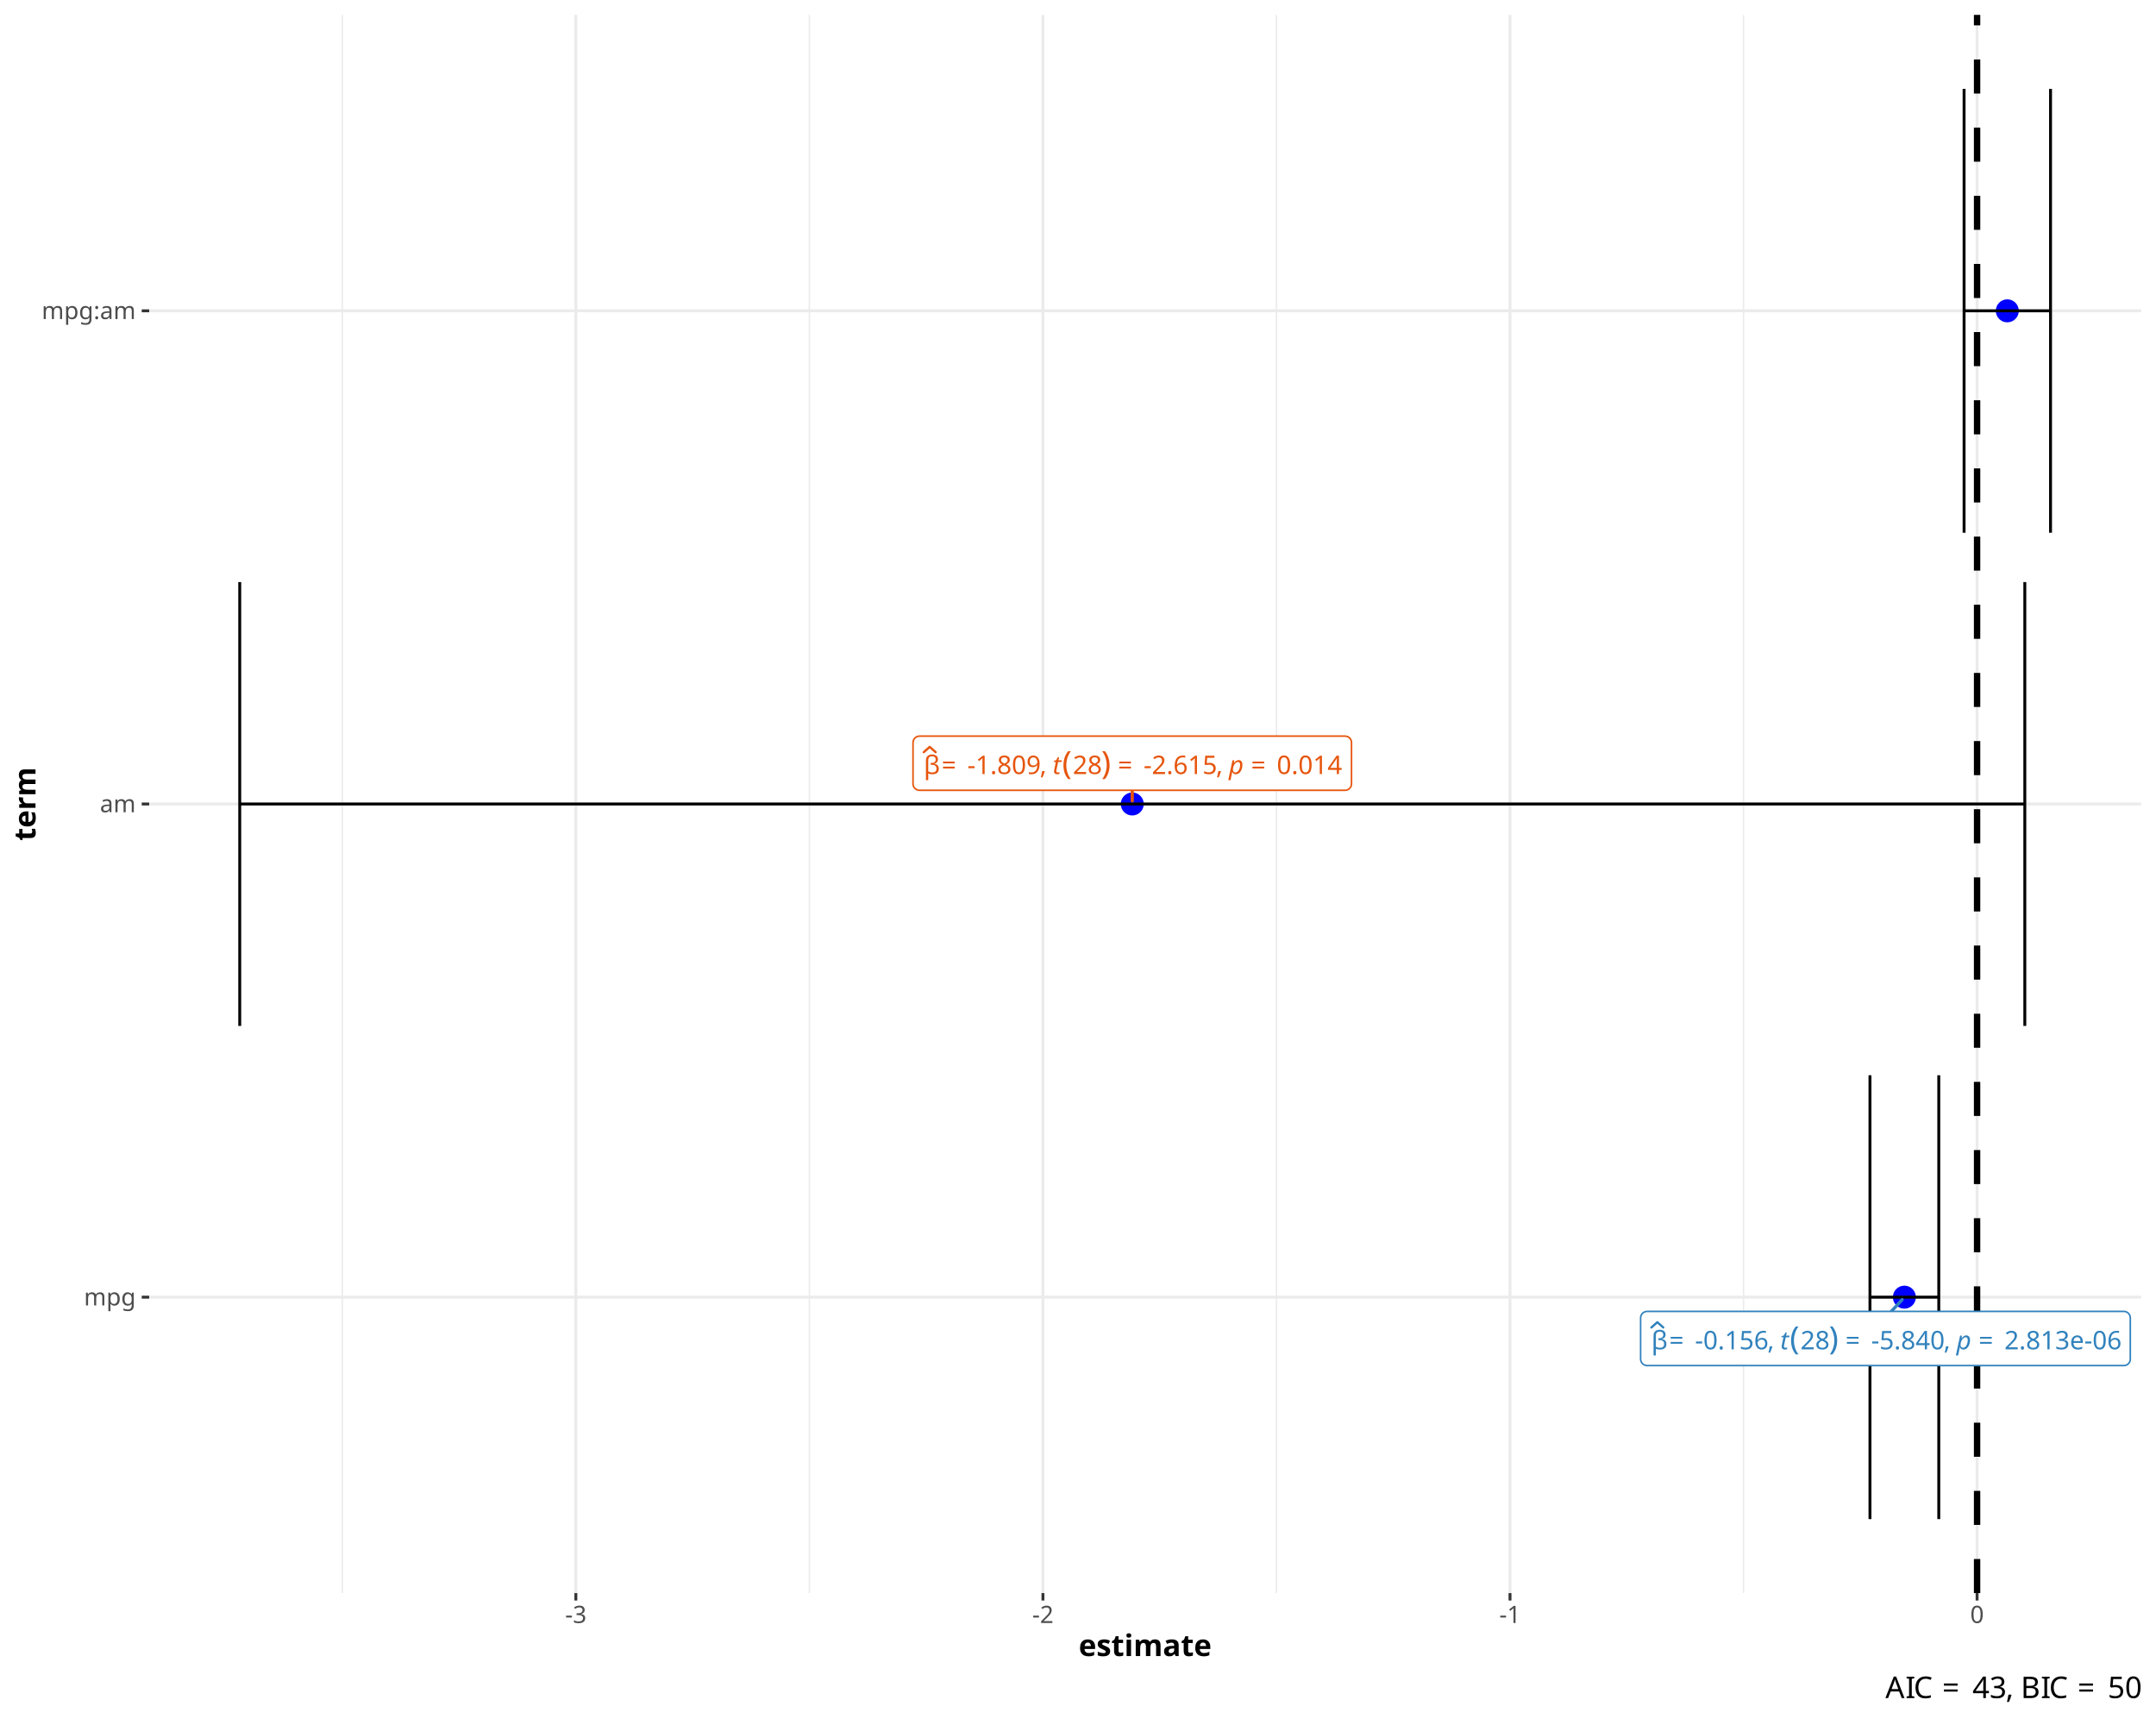
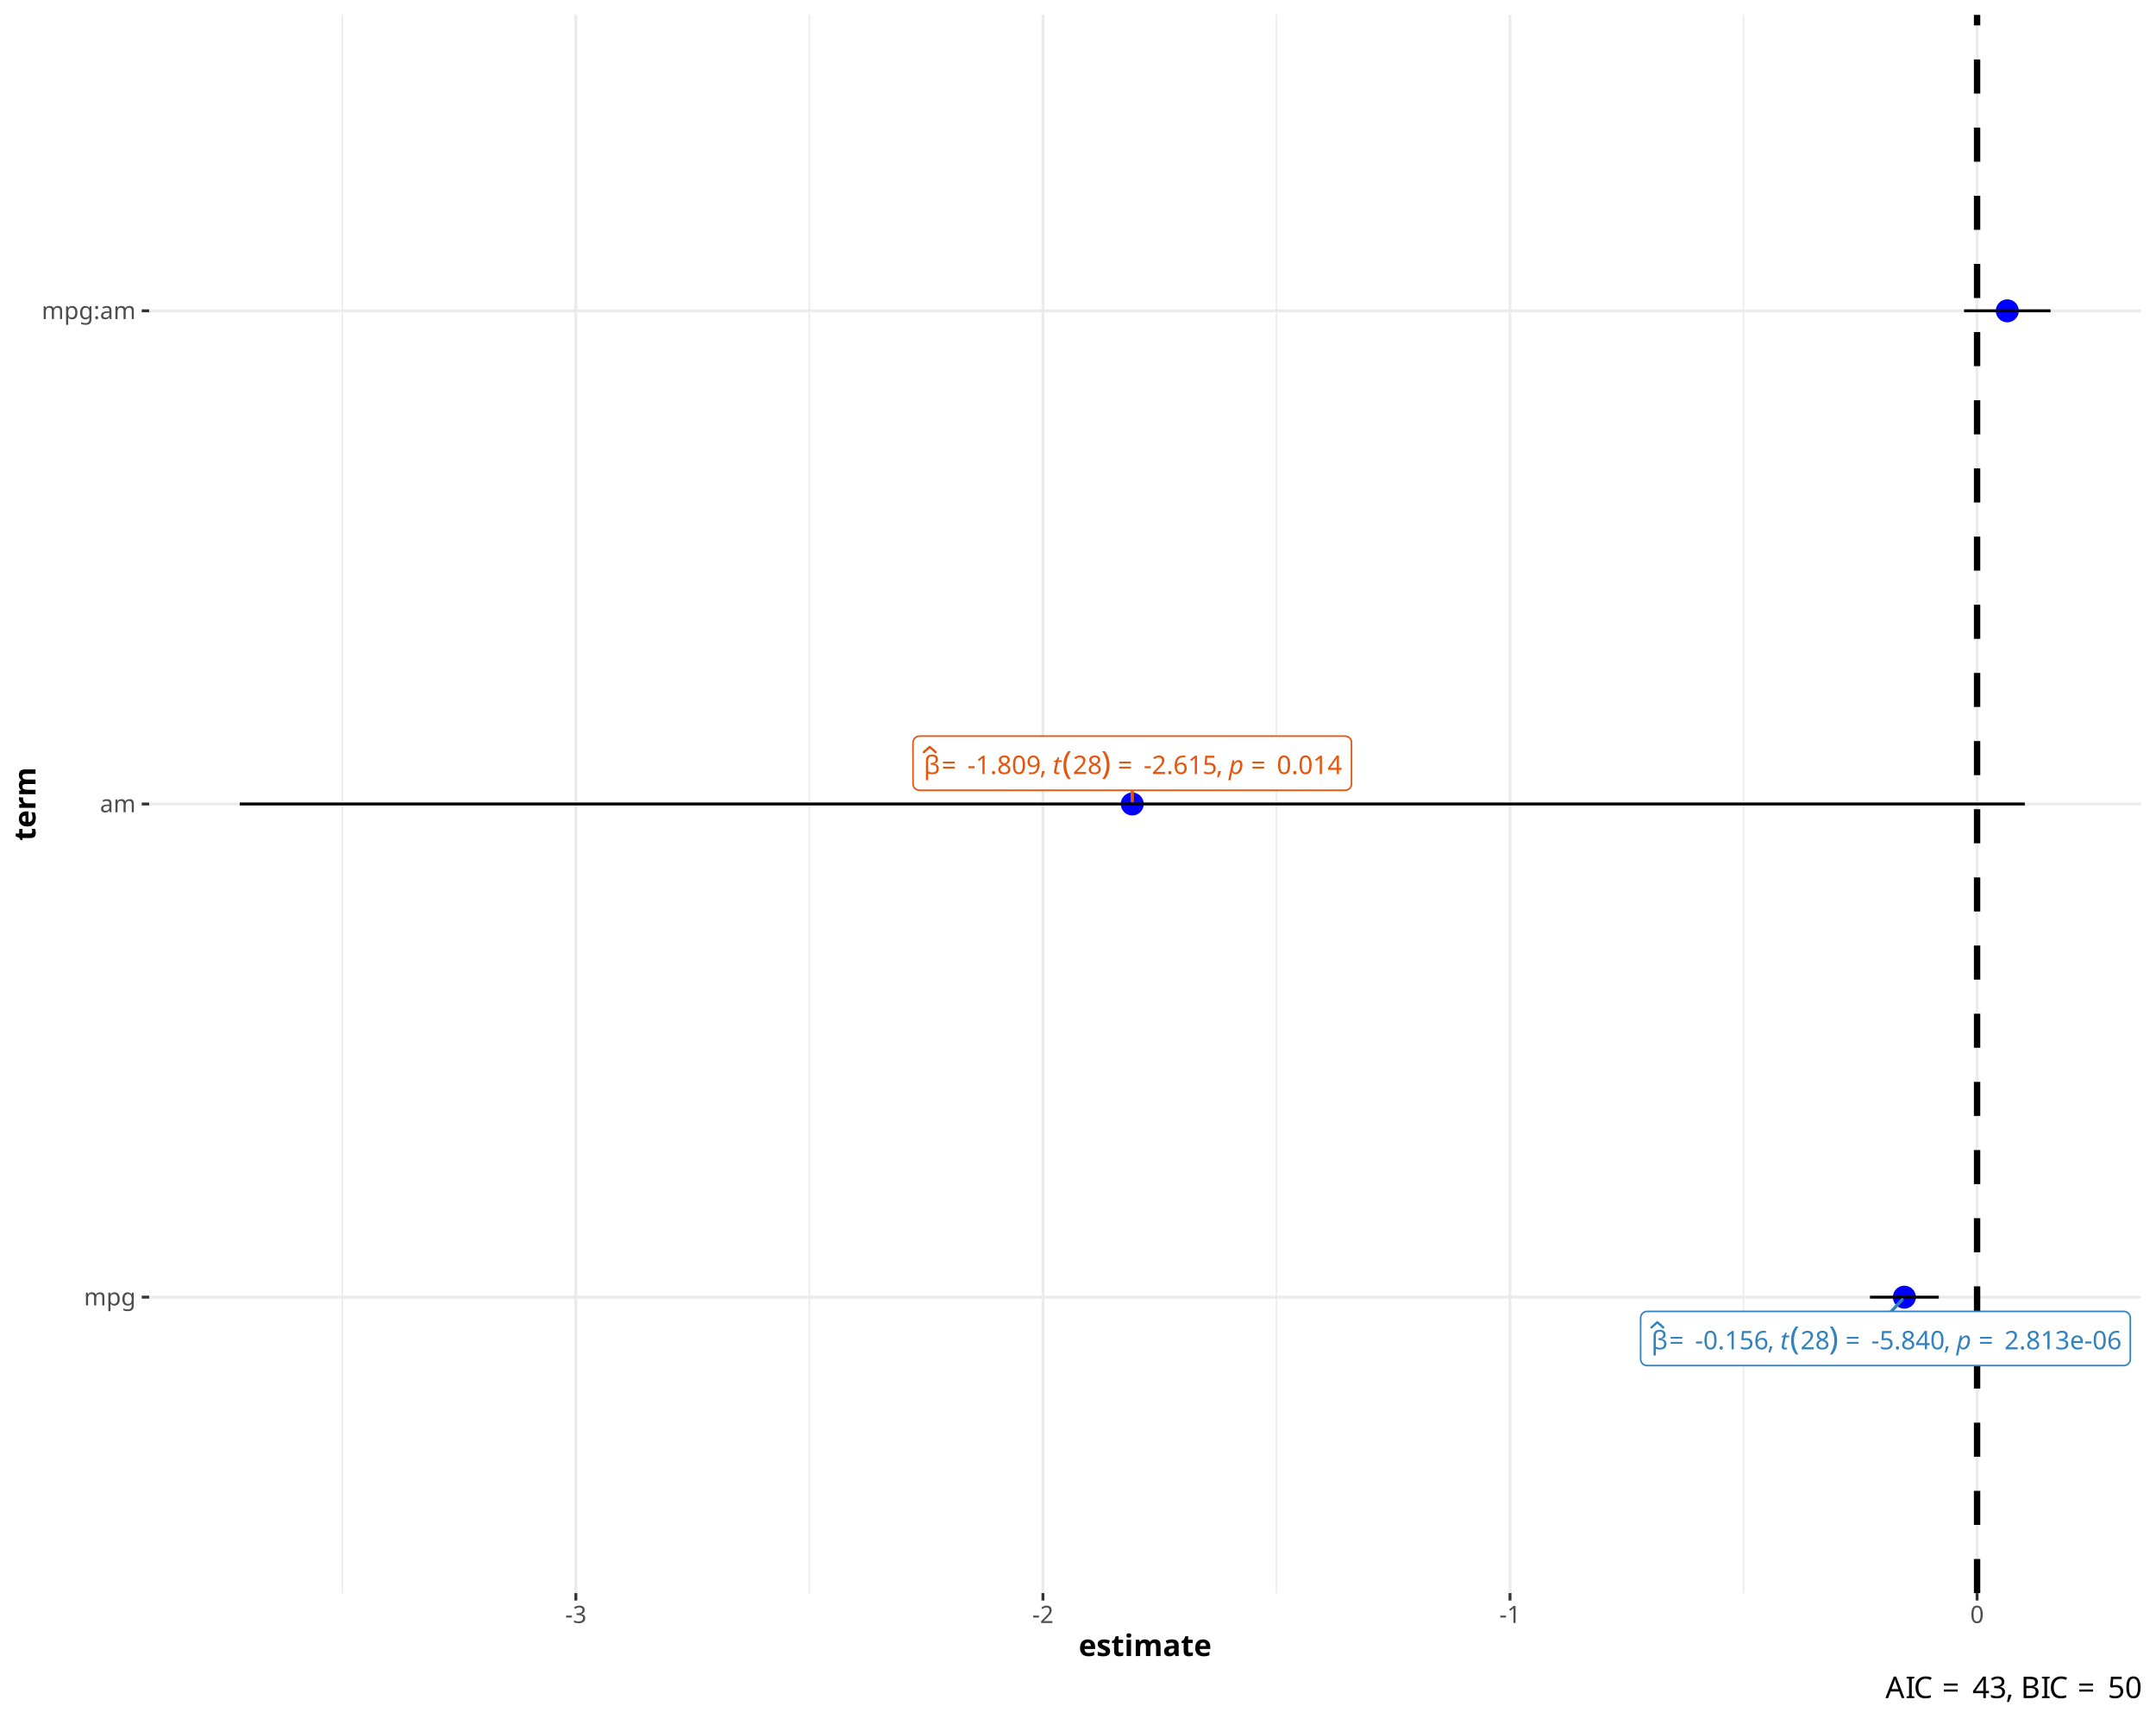
<svg xmlns="http://www.w3.org/2000/svg" class="svglite" data-engine-version="2.0" width="720.00pt" height="576.00pt" viewBox="0 0 720.00 576.00">
  <defs>
    <style type="text/css">
    .svglite line, .svglite polyline, .svglite polygon, .svglite path, .svglite rect, .svglite circle {
      fill: none;
      stroke: #000000;
      stroke-linecap: round;
      stroke-linejoin: round;
      stroke-miterlimit: 10.00;
    }
  </style>
  </defs>
  <rect width="100%" height="100%" style="stroke: none; fill: #FFFFFF;" />
  <defs>
    <clipPath id="cpMC4wMHw3MjAuMDB8MC4wMHw1NzYuMDA=">
      <rect x="0.00" y="0.00" width="720.00" height="576.00" />
    </clipPath>
  </defs>
  <g clip-path="url(#cpMC4wMHw3MjAuMDB8MC4wMHw1NzYuMDA=)">
    <rect x="0.00" y="0.00" width="720.00" height="576.00" style="stroke-width: 0.97; stroke: #FFFFFF; fill: #FFFFFF;" />
  </g>
  <defs>
    <clipPath id="cpNDkuODJ8NzE1LjAyfDQuOTh8NTMxLjk1">
      <rect x="49.82" y="4.98" width="665.20" height="526.97" />
    </clipPath>
  </defs>
  <g clip-path="url(#cpNDkuODJ8NzE1LjAyfDQuOTh8NTMxLjk1)">
    <rect x="49.82" y="4.98" width="665.20" height="526.97" style="stroke-width: 0.97; stroke: none; fill: #FFFFFF;" />
    <polyline points="114.32,531.95 114.32,4.98 " style="stroke-width: 0.48; stroke: #EBEBEB; stroke-linecap: butt;" />
    <polyline points="270.30,531.95 270.30,4.98 " style="stroke-width: 0.48; stroke: #EBEBEB; stroke-linecap: butt;" />
    <polyline points="426.28,531.95 426.28,4.98 " style="stroke-width: 0.48; stroke: #EBEBEB; stroke-linecap: butt;" />
    <polyline points="582.26,531.95 582.26,4.98 " style="stroke-width: 0.48; stroke: #EBEBEB; stroke-linecap: butt;" />
    <polyline points="49.82,433.14 715.02,433.14 " style="stroke-width: 0.97; stroke: #EBEBEB; stroke-linecap: butt;" />
    <polyline points="49.82,268.46 715.02,268.46 " style="stroke-width: 0.97; stroke: #EBEBEB; stroke-linecap: butt;" />
    <polyline points="49.82,103.79 715.02,103.79 " style="stroke-width: 0.97; stroke: #EBEBEB; stroke-linecap: butt;" />
    <polyline points="192.31,531.95 192.31,4.98 " style="stroke-width: 0.97; stroke: #EBEBEB; stroke-linecap: butt;" />
    <polyline points="348.29,531.95 348.29,4.98 " style="stroke-width: 0.97; stroke: #EBEBEB; stroke-linecap: butt;" />
    <polyline points="504.27,531.95 504.27,4.98 " style="stroke-width: 0.97; stroke: #EBEBEB; stroke-linecap: butt;" />
    <polyline points="660.25,531.95 660.25,4.98 " style="stroke-width: 0.97; stroke: #EBEBEB; stroke-linecap: butt;" />
    <circle cx="635.97" cy="433.14" r="3.52" style="stroke-width: 0.64; stroke: #0000FF; fill: #0000FF;" />
    <circle cx="378.12" cy="268.46" r="3.52" style="stroke-width: 0.64; stroke: #0000FF; fill: #0000FF;" />
    <circle cx="670.34" cy="103.79" r="3.52" style="stroke-width: 0.64; stroke: #0000FF; fill: #0000FF;" />
-     <polyline points="647.46,507.25 647.46,359.04 " style="stroke-width: 0.97; stroke-linecap: butt;" />
+     <polyline points="647.46,433.14 647.46,433.14 " style="stroke-width: 0.97; stroke-linecap: butt;" />
    <polyline points="647.46,433.14 624.48,433.14 " style="stroke-width: 0.97; stroke-linecap: butt;" />
-     <polyline points="624.48,507.25 624.48,359.04 " style="stroke-width: 0.97; stroke-linecap: butt;" />
-     <polyline points="676.19,342.57 676.19,194.36 " style="stroke-width: 0.97; stroke-linecap: butt;" />
+     <polyline points="624.48,433.14 624.48,433.14 " style="stroke-width: 0.97; stroke-linecap: butt;" />
+     <polyline points="676.19,268.46 676.19,268.46 " style="stroke-width: 0.97; stroke-linecap: butt;" />
    <polyline points="676.19,268.46 80.06,268.46 " style="stroke-width: 0.97; stroke-linecap: butt;" />
-     <polyline points="80.06,342.57 80.06,194.36 " style="stroke-width: 0.97; stroke-linecap: butt;" />
-     <polyline points="684.78,177.89 684.78,29.68 " style="stroke-width: 0.97; stroke-linecap: butt;" />
+     <polyline points="80.06,268.46 80.06,268.46 " style="stroke-width: 0.97; stroke-linecap: butt;" />
+     <polyline points="684.78,103.79 684.78,103.79 " style="stroke-width: 0.97; stroke-linecap: butt;" />
    <polyline points="684.78,103.79 655.91,103.79 " style="stroke-width: 0.97; stroke-linecap: butt;" />
-     <polyline points="655.91,177.89 655.91,29.68 " style="stroke-width: 0.97; stroke-linecap: butt;" />
+     <polyline points="655.91,103.79 655.91,103.79 " style="stroke-width: 0.97; stroke-linecap: butt;" />
    <line x1="660.25" y1="531.95" x2="660.25" y2="4.98" style="stroke-width: 2.13; stroke-dasharray: 11.38,11.38; stroke-linecap: butt;" />
    <line x1="631.62" y1="437.90" x2="635.21" y2="433.98" style="stroke-width: 1.07; stroke: #3182BD;" />
    <line x1="378.12" y1="263.89" x2="378.12" y2="267.43" style="stroke-width: 1.07; stroke: #E6550D;" />
    <polygon points="550.05,455.98 709.26,455.98 709.17,455.98 709.52,455.97 709.86,455.90 710.18,455.77 710.49,455.60 710.75,455.38 710.99,455.12 711.17,454.83 711.31,454.51 711.39,454.17 711.42,453.82 711.42,453.82 711.42,440.06 711.42,440.06 711.39,439.71 711.31,439.37 711.17,439.05 710.99,438.76 710.75,438.50 710.49,438.28 710.18,438.10 709.86,437.98 709.52,437.91 709.26,437.90 550.05,437.90 550.31,437.91 549.97,437.90 549.62,437.94 549.29,438.04 548.97,438.19 548.69,438.38 548.44,438.62 548.23,438.90 548.07,439.21 547.96,439.54 547.90,439.88 547.89,440.06 547.89,453.82 547.90,453.65 547.90,454.00 547.96,454.34 548.07,454.67 548.23,454.98 548.44,455.26 548.69,455.50 548.97,455.69 549.29,455.84 549.62,455.94 549.97,455.98 " style="stroke-width: 0.53; stroke: #3182BD; fill: #FFFFFF;" />
    <text x="551.49" y="450.56" style="font-size: 8.54px; fill: #3182BD; font-family: sans;" textLength="3.96px" lengthAdjust="spacingAndGlyphs">β</text>
    <polyline points="551.49,443.26 553.47,441.50 555.45,443.26 " style="stroke-width: 0.75; stroke: #3182BD;" />
    <text x="557.43" y="450.56" style="font-size: 8.54px; fill: #3182BD; font-family: sans;" textLength="6.63px" lengthAdjust="spacingAndGlyphs">=</text>
    <text x="566.03" y="450.56" style="font-size: 8.54px; fill: #3182BD; font-family: sans;" textLength="24.20px" lengthAdjust="spacingAndGlyphs">-0.156</text>
    <text x="590.24" y="450.56" style="font-size: 8.54px; fill: #3182BD; font-family: sans;" textLength="2.14px" lengthAdjust="spacingAndGlyphs">,</text>
    <text x="592.37" y="450.56" style="font-size: 8.54px; fill: #3182BD; font-family: sans;" textLength="2.14px" lengthAdjust="spacingAndGlyphs"> </text>
    <text x="594.51" y="450.56" style="font-size: 8.54px; font-style: italic; fill: #3182BD; font-family: sans;" textLength="2.37px" lengthAdjust="spacingAndGlyphs">t</text>
    <text x="597.71" y="450.56" style="font-size: 10.67px; fill: #3182BD; font-family: sans;" textLength="3.55px" lengthAdjust="spacingAndGlyphs">(</text>
    <text x="601.26" y="450.56" style="font-size: 8.54px; fill: #3182BD; font-family: sans;" textLength="9.50px" lengthAdjust="spacingAndGlyphs">28</text>
    <text x="610.75" y="450.56" style="font-size: 10.67px; fill: #3182BD; font-family: sans;" textLength="3.55px" lengthAdjust="spacingAndGlyphs">)</text>
    <text x="616.28" y="450.56" style="font-size: 8.54px; fill: #3182BD; font-family: sans;" textLength="6.63px" lengthAdjust="spacingAndGlyphs">=</text>
    <text x="624.88" y="450.56" style="font-size: 8.54px; fill: #3182BD; font-family: sans;" textLength="24.20px" lengthAdjust="spacingAndGlyphs">-5.840</text>
    <text x="649.09" y="450.56" style="font-size: 8.54px; fill: #3182BD; font-family: sans;" textLength="2.14px" lengthAdjust="spacingAndGlyphs">,</text>
    <text x="651.22" y="450.56" style="font-size: 8.54px; fill: #3182BD; font-family: sans;" textLength="2.14px" lengthAdjust="spacingAndGlyphs"> </text>
    <text x="653.36" y="450.56" style="font-size: 8.54px; font-style: italic; fill: #3182BD; font-family: sans;" textLength="4.75px" lengthAdjust="spacingAndGlyphs">p</text>
    <text x="660.77" y="450.56" style="font-size: 8.54px; fill: #3182BD; font-family: sans;" textLength="6.63px" lengthAdjust="spacingAndGlyphs">=</text>
    <text x="669.37" y="450.56" style="font-size: 8.54px; fill: #3182BD; font-family: sans;" textLength="38.45px" lengthAdjust="spacingAndGlyphs">2.813e-06</text>
    <polygon points="307.06,263.89 449.18,263.89 449.10,263.89 449.44,263.87 449.78,263.80 450.11,263.68 450.41,263.51 450.68,263.29 450.91,263.03 451.10,262.73 451.23,262.41 451.31,262.07 451.34,261.73 451.34,261.73 451.34,247.96 451.34,247.96 451.31,247.61 451.23,247.28 451.10,246.96 450.91,246.66 450.68,246.40 450.41,246.18 450.11,246.01 449.78,245.89 449.44,245.82 449.18,245.80 307.06,245.80 307.32,245.82 306.98,245.80 306.63,245.85 306.30,245.94 305.98,246.09 305.70,246.29 305.45,246.53 305.24,246.81 305.08,247.11 304.97,247.44 304.91,247.79 304.90,247.96 304.90,261.73 304.91,261.55 304.91,261.90 304.97,262.25 305.08,262.58 305.24,262.88 305.45,263.16 305.70,263.40 305.98,263.60 306.30,263.75 306.63,263.84 306.98,263.89 " style="stroke-width: 0.53; stroke: #E6550D; fill: #FFFFFF;" />
    <text x="308.50" y="258.46" style="font-size: 8.54px; fill: #E6550D; font-family: sans;" textLength="3.96px" lengthAdjust="spacingAndGlyphs">β</text>
    <polyline points="308.50,251.16 310.48,249.40 312.46,251.16 " style="stroke-width: 0.75; stroke: #E6550D;" />
    <text x="314.44" y="258.46" style="font-size: 8.54px; fill: #E6550D; font-family: sans;" textLength="6.63px" lengthAdjust="spacingAndGlyphs">=</text>
    <text x="323.04" y="258.46" style="font-size: 8.54px; fill: #E6550D; font-family: sans;" textLength="24.20px" lengthAdjust="spacingAndGlyphs">-1.809</text>
    <text x="347.25" y="258.46" style="font-size: 8.54px; fill: #E6550D; font-family: sans;" textLength="2.14px" lengthAdjust="spacingAndGlyphs">,</text>
    <text x="349.38" y="258.46" style="font-size: 8.54px; fill: #E6550D; font-family: sans;" textLength="2.14px" lengthAdjust="spacingAndGlyphs"> </text>
    <text x="351.52" y="258.46" style="font-size: 8.54px; font-style: italic; fill: #E6550D; font-family: sans;" textLength="2.37px" lengthAdjust="spacingAndGlyphs">t</text>
    <text x="354.72" y="258.46" style="font-size: 10.67px; fill: #E6550D; font-family: sans;" textLength="3.55px" lengthAdjust="spacingAndGlyphs">(</text>
    <text x="358.27" y="258.46" style="font-size: 8.54px; fill: #E6550D; font-family: sans;" textLength="9.50px" lengthAdjust="spacingAndGlyphs">28</text>
    <text x="367.76" y="258.46" style="font-size: 10.67px; fill: #E6550D; font-family: sans;" textLength="3.55px" lengthAdjust="spacingAndGlyphs">)</text>
    <text x="373.29" y="258.46" style="font-size: 8.54px; fill: #E6550D; font-family: sans;" textLength="6.63px" lengthAdjust="spacingAndGlyphs">=</text>
    <text x="381.89" y="258.46" style="font-size: 8.54px; fill: #E6550D; font-family: sans;" textLength="24.20px" lengthAdjust="spacingAndGlyphs">-2.615</text>
    <text x="406.09" y="258.46" style="font-size: 8.54px; fill: #E6550D; font-family: sans;" textLength="2.14px" lengthAdjust="spacingAndGlyphs">,</text>
    <text x="408.23" y="258.46" style="font-size: 8.54px; fill: #E6550D; font-family: sans;" textLength="2.14px" lengthAdjust="spacingAndGlyphs"> </text>
    <text x="410.37" y="258.46" style="font-size: 8.54px; font-style: italic; fill: #E6550D; font-family: sans;" textLength="4.75px" lengthAdjust="spacingAndGlyphs">p</text>
    <text x="417.78" y="258.46" style="font-size: 8.54px; fill: #E6550D; font-family: sans;" textLength="6.63px" lengthAdjust="spacingAndGlyphs">=</text>
    <text x="426.38" y="258.46" style="font-size: 8.54px; fill: #E6550D; font-family: sans;" textLength="21.36px" lengthAdjust="spacingAndGlyphs">0.014</text>
  </g>
  <g clip-path="url(#cpMC4wMHw3MjAuMDB8MC4wMHw1NzYuMDA=)">
    <text x="45.34" y="435.89" text-anchor="end" style="font-size: 8.00px; fill: #4D4D4D; font-family: sans;" textLength="15.57px" lengthAdjust="spacingAndGlyphs">mpg</text>
    <text x="45.34" y="271.22" text-anchor="end" style="font-size: 8.00px; fill: #4D4D4D; font-family: sans;" textLength="11.12px" lengthAdjust="spacingAndGlyphs">am</text>
    <text x="45.34" y="106.54" text-anchor="end" style="font-size: 8.00px; fill: #4D4D4D; font-family: sans;" textLength="28.91px" lengthAdjust="spacingAndGlyphs">mpg:am</text>
    <polyline points="47.33,433.14 49.82,433.14 " style="stroke-width: 0.97; stroke: #333333; stroke-linecap: butt;" />
    <polyline points="47.33,268.46 49.82,268.46 " style="stroke-width: 0.97; stroke: #333333; stroke-linecap: butt;" />
    <polyline points="47.33,103.79 49.82,103.79 " style="stroke-width: 0.97; stroke: #333333; stroke-linecap: butt;" />
    <polyline points="192.31,534.44 192.31,531.95 " style="stroke-width: 0.97; stroke: #333333; stroke-linecap: butt;" />
    <polyline points="348.29,534.44 348.29,531.95 " style="stroke-width: 0.97; stroke: #333333; stroke-linecap: butt;" />
    <polyline points="504.27,534.44 504.27,531.95 " style="stroke-width: 0.97; stroke: #333333; stroke-linecap: butt;" />
    <polyline points="660.25,534.44 660.25,531.95 " style="stroke-width: 0.97; stroke: #333333; stroke-linecap: butt;" />
    <text x="192.31" y="541.94" text-anchor="middle" style="font-size: 8.00px; fill: #4D4D4D; font-family: sans;" textLength="7.11px" lengthAdjust="spacingAndGlyphs">-3</text>
    <text x="348.29" y="541.94" text-anchor="middle" style="font-size: 8.00px; fill: #4D4D4D; font-family: sans;" textLength="7.11px" lengthAdjust="spacingAndGlyphs">-2</text>
    <text x="504.27" y="541.94" text-anchor="middle" style="font-size: 8.00px; fill: #4D4D4D; font-family: sans;" textLength="7.11px" lengthAdjust="spacingAndGlyphs">-1</text>
    <text x="660.25" y="541.94" text-anchor="middle" style="font-size: 8.00px; fill: #4D4D4D; font-family: sans;" textLength="4.45px" lengthAdjust="spacingAndGlyphs">0</text>
    <text x="382.42" y="552.97" text-anchor="middle" style="font-size: 10.00px; font-weight: bold; font-family: sans;" textLength="37.80px" lengthAdjust="spacingAndGlyphs">estimate</text>
    <text transform="translate(11.86,268.46) rotate(-90)" text-anchor="middle" style="font-size: 10.00px; font-weight: bold; font-family: sans;" textLength="20.00px" lengthAdjust="spacingAndGlyphs">term</text>
    <text x="629.63" y="567.01" style="font-size: 10.00px; font-family: sans;" textLength="6.67px" lengthAdjust="spacingAndGlyphs">A</text>
    <text x="636.30" y="567.01" style="font-size: 10.00px; font-family: sans;" textLength="2.78px" lengthAdjust="spacingAndGlyphs">I</text>
    <text x="639.08" y="567.01" style="font-size: 10.00px; font-family: sans;" textLength="7.22px" lengthAdjust="spacingAndGlyphs">C</text>
    <text x="648.62" y="567.01" style="font-size: 10.00px; font-family: sans;" textLength="7.76px" lengthAdjust="spacingAndGlyphs">=</text>
    <text x="658.70" y="567.01" style="font-size: 10.00px; font-family: sans;" textLength="11.12px" lengthAdjust="spacingAndGlyphs">43</text>
    <text x="669.82" y="567.01" style="font-size: 10.00px; font-family: sans;" textLength="2.50px" lengthAdjust="spacingAndGlyphs">,</text>
    <text x="672.32" y="567.01" style="font-size: 10.00px; font-family: sans;" textLength="2.50px" lengthAdjust="spacingAndGlyphs"> </text>
    <text x="674.83" y="567.01" style="font-size: 10.00px; font-family: sans;" textLength="6.67px" lengthAdjust="spacingAndGlyphs">B</text>
    <text x="681.50" y="567.01" style="font-size: 10.00px; font-family: sans;" textLength="2.78px" lengthAdjust="spacingAndGlyphs">I</text>
    <text x="684.28" y="567.01" style="font-size: 10.00px; font-family: sans;" textLength="7.22px" lengthAdjust="spacingAndGlyphs">C</text>
    <text x="693.82" y="567.01" style="font-size: 10.00px; font-family: sans;" textLength="7.76px" lengthAdjust="spacingAndGlyphs">=</text>
    <text x="703.89" y="567.01" style="font-size: 10.00px; font-family: sans;" textLength="11.12px" lengthAdjust="spacingAndGlyphs">50</text>
  </g>
</svg>
